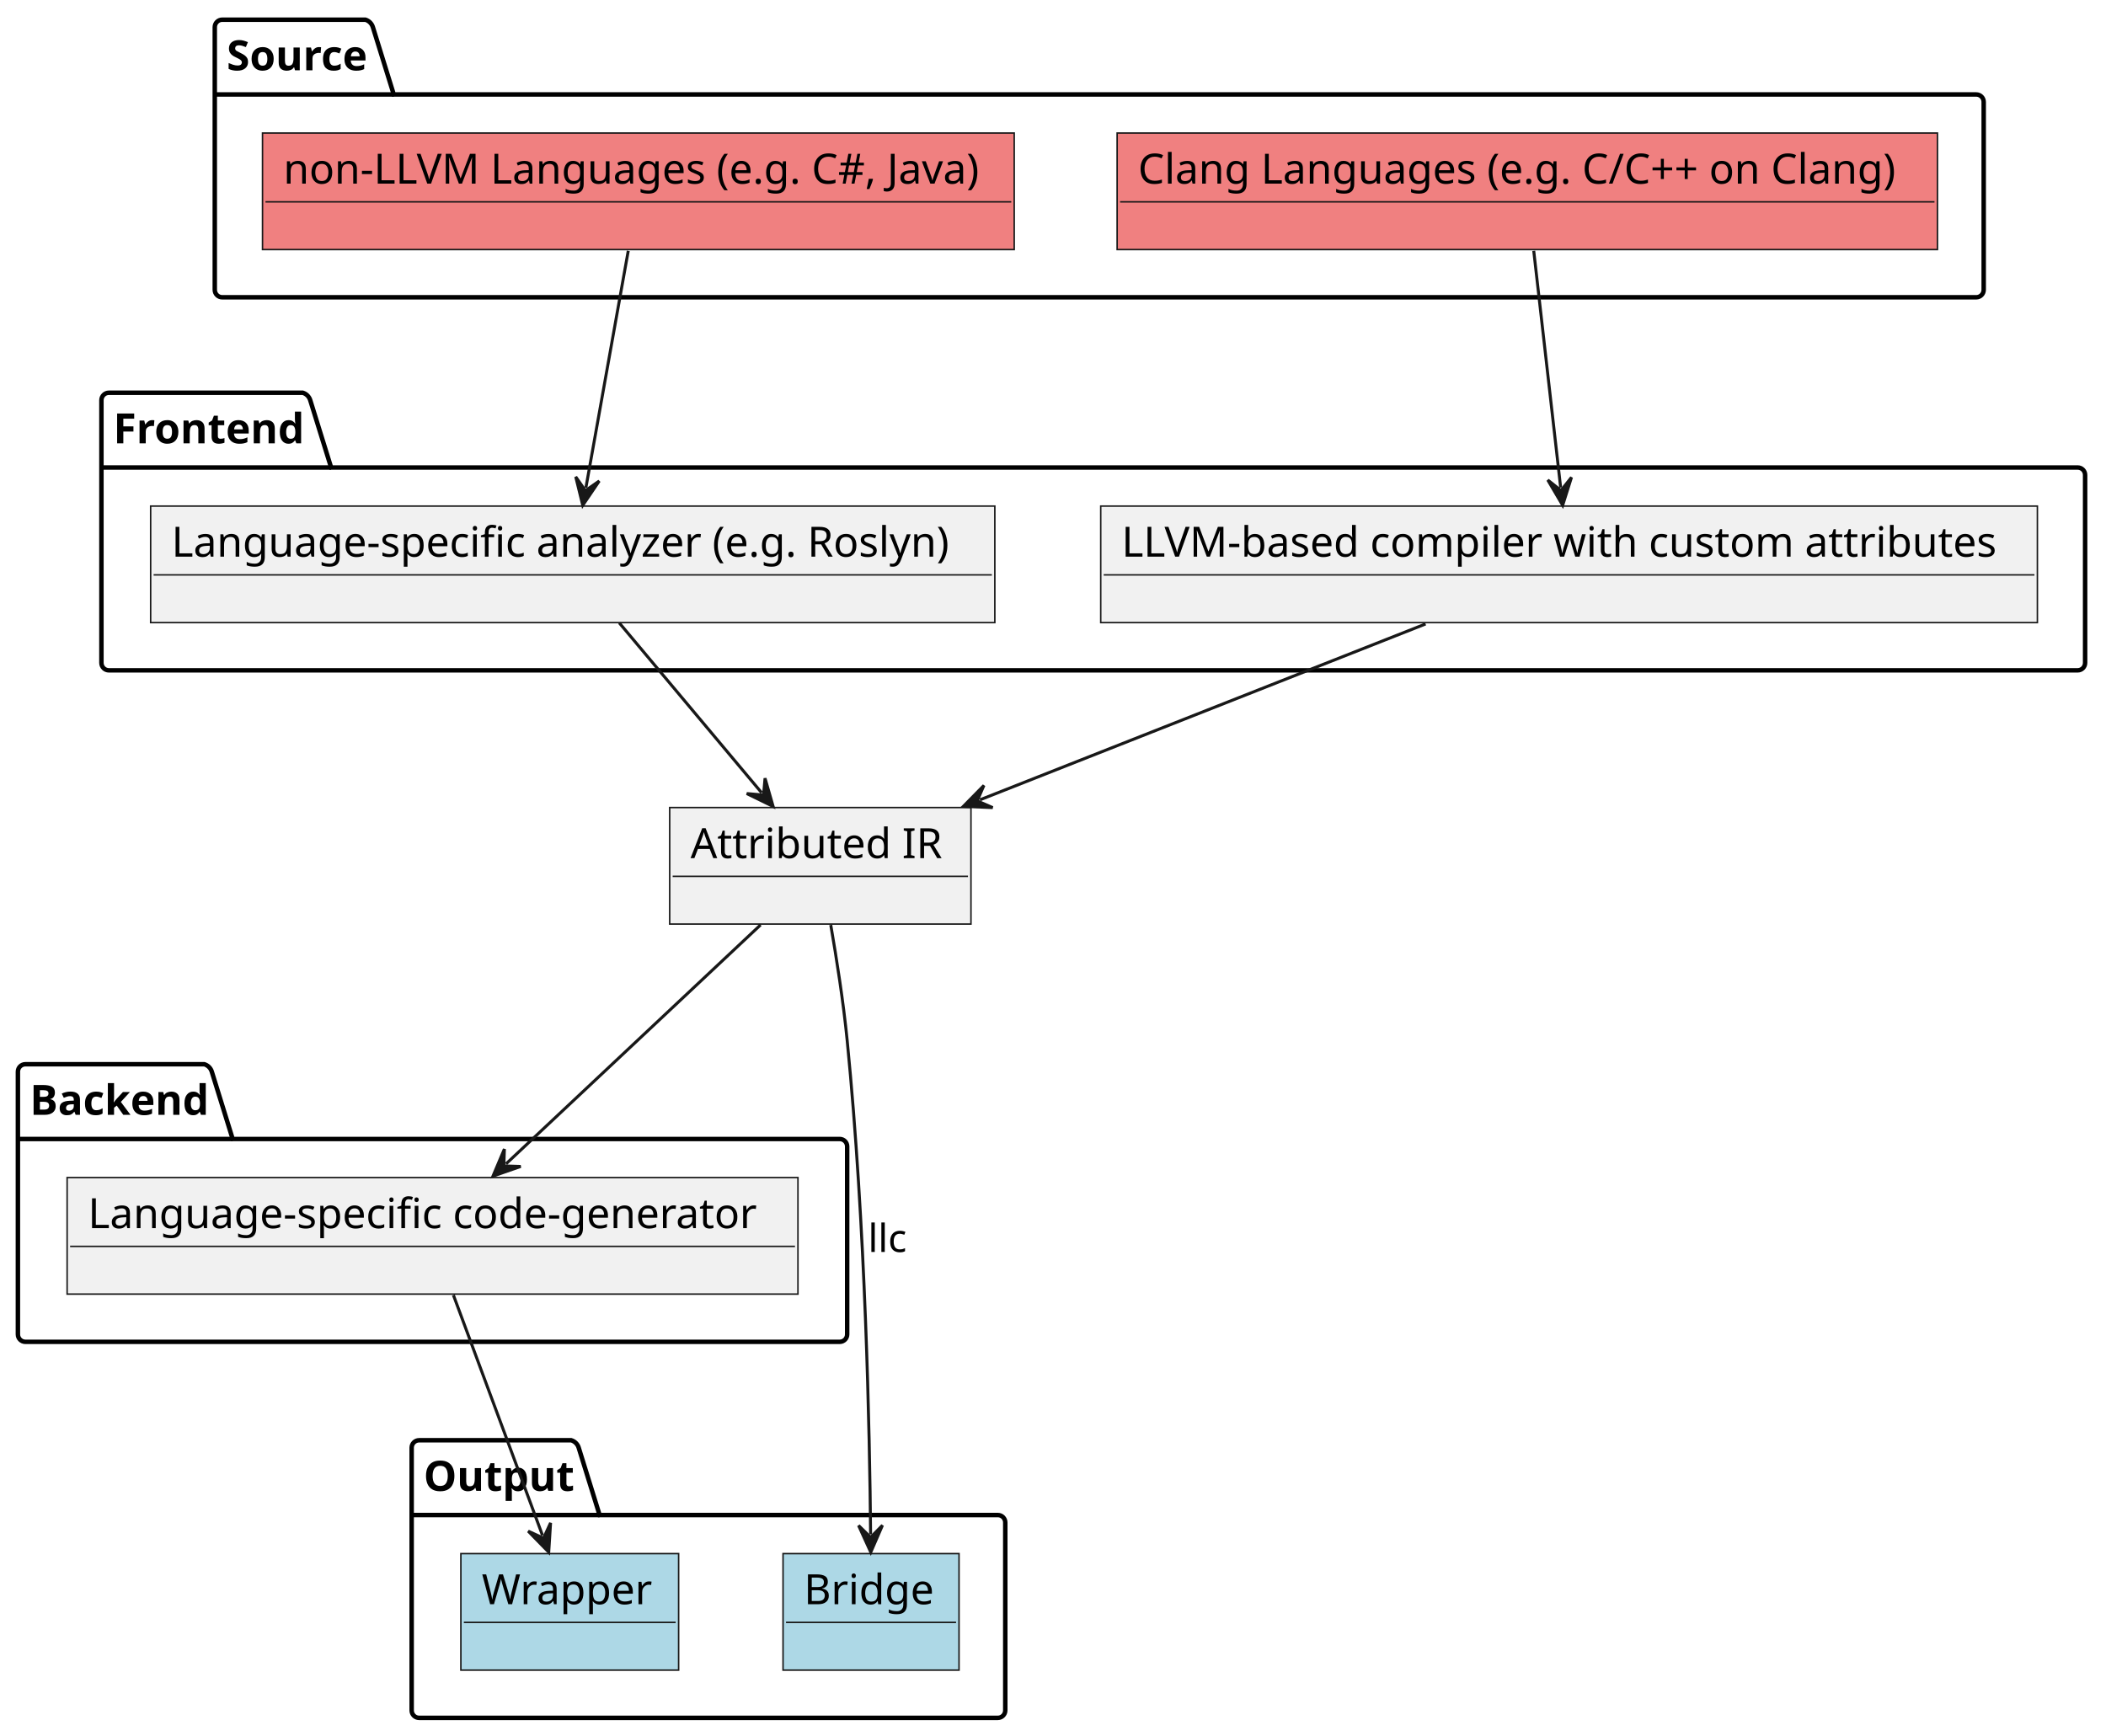
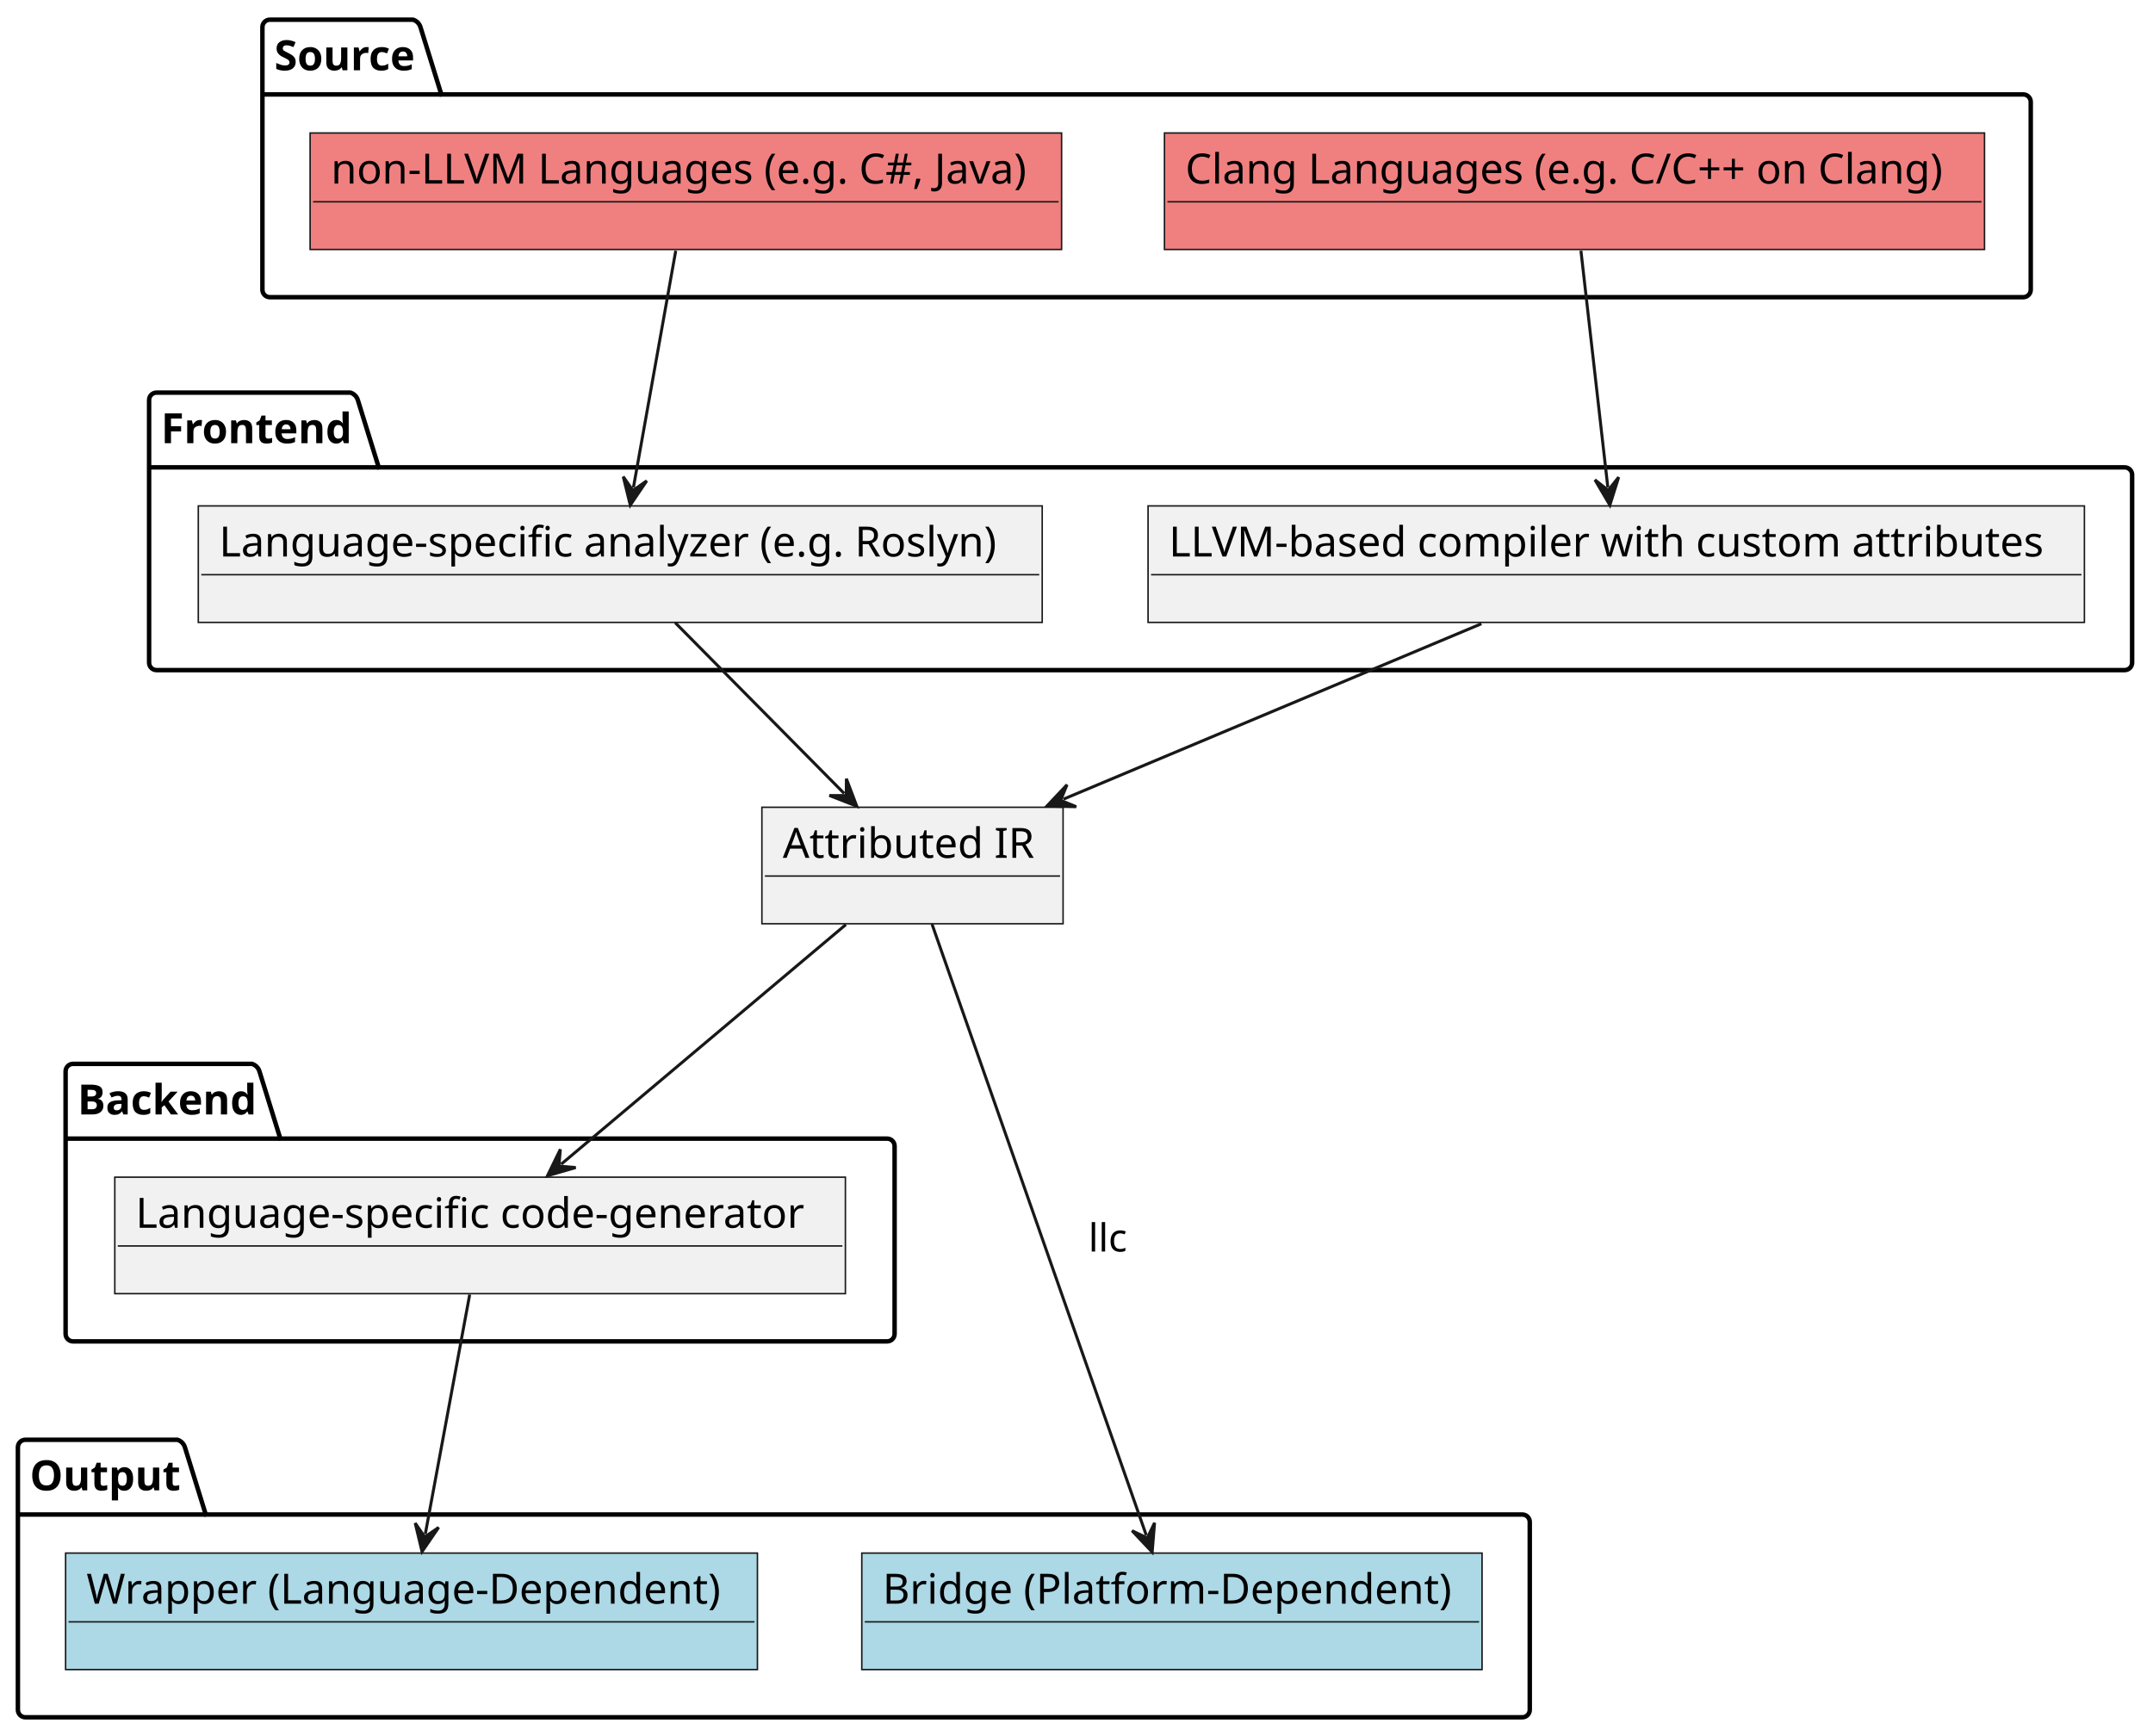
- <svg xmlns="http://www.w3.org/2000/svg" contentStyleType="text/css" height="582px" preserveAspectRatio="none" style="width:706px;height:582px;background:#FFFFFF;" version="1.1" viewBox="0 0 706 582" width="706px" zoomAndPan="magnify">
+ <svg xmlns="http://www.w3.org/2000/svg" contentStyleType="text/css" height="582px" preserveAspectRatio="none" style="width:722px;height:582px;background:#FFFFFF;" version="1.1" viewBox="0 0 722 582" width="722px" zoomAndPan="magnify">
  <defs />
  <g>
    <g id="cluster_Source">
-       <path d="M74.5,6.602 L122.5,6.602 A3.75,3.75 0 0 1 125,9.102 L132,31.67 L662.5,31.67 A2.5,2.5 0 0 1 665,34.17 L665,97.172 A2.5,2.5 0 0 1 662.5,99.672 L74.5,99.672 A2.5,2.5 0 0 1 72,97.172 L72,9.102 A2.5,2.5 0 0 1 74.5,6.602 " fill="none" style="stroke:#000000;stroke-width:1.5;" />
-       <line style="stroke:#000000;stroke-width:1.5;" x1="72" x2="132" y1="31.67" y2="31.67" />
-       <text fill="#000000" font-family="sans-serif" font-size="14" font-weight="bold" lengthAdjust="spacing" textLength="47" x="76" y="23.568">Source</text>
+       <path d="M90.5,6.602 L138.5,6.602 A3.75,3.75 0 0 1 141,9.102 L148,31.67 L678.5,31.67 A2.5,2.5 0 0 1 681,34.17 L681,97.172 A2.5,2.5 0 0 1 678.5,99.672 L90.5,99.672 A2.5,2.5 0 0 1 88,97.172 L88,9.102 A2.5,2.5 0 0 1 90.5,6.602 " fill="none" style="stroke:#000000;stroke-width:1.5;" />
+       <line style="stroke:#000000;stroke-width:1.5;" x1="88" x2="148" y1="31.67" y2="31.67" />
+       <text fill="#000000" font-family="sans-serif" font-size="14" font-weight="bold" lengthAdjust="spacing" textLength="47" x="92" y="23.568">Source</text>
    </g>
    <g id="cluster_Frontend">
-       <path d="M36.5,131.672 L101.5,131.672 A3.75,3.75 0 0 1 104,134.172 L111,156.74 L696.5,156.74 A2.5,2.5 0 0 1 699,159.24 L699,222.242 A2.5,2.5 0 0 1 696.5,224.742 L36.5,224.742 A2.5,2.5 0 0 1 34,222.242 L34,134.172 A2.5,2.5 0 0 1 36.5,131.672 " fill="none" style="stroke:#000000;stroke-width:1.5;" />
-       <line style="stroke:#000000;stroke-width:1.5;" x1="34" x2="111" y1="156.74" y2="156.74" />
-       <text fill="#000000" font-family="sans-serif" font-size="14" font-weight="bold" lengthAdjust="spacing" textLength="64" x="38" y="148.638">Frontend</text>
+       <path d="M52.5,131.672 L117.5,131.672 A3.75,3.75 0 0 1 120,134.172 L127,156.74 L712.5,156.74 A2.5,2.5 0 0 1 715,159.24 L715,222.242 A2.5,2.5 0 0 1 712.5,224.742 L52.5,224.742 A2.5,2.5 0 0 1 50,222.242 L50,134.172 A2.5,2.5 0 0 1 52.5,131.672 " fill="none" style="stroke:#000000;stroke-width:1.5;" />
+       <line style="stroke:#000000;stroke-width:1.5;" x1="50" x2="127" y1="156.74" y2="156.74" />
+       <text fill="#000000" font-family="sans-serif" font-size="14" font-weight="bold" lengthAdjust="spacing" textLength="64" x="54" y="148.638">Frontend</text>
    </g>
    <g id="cluster_Backend">
-       <path d="M8.5,356.802 L68.5,356.802 A3.75,3.75 0 0 1 71,359.302 L78,381.87 L281.5,381.87 A2.5,2.5 0 0 1 284,384.37 L284,447.372 A2.5,2.5 0 0 1 281.5,449.872 L8.5,449.872 A2.5,2.5 0 0 1 6,447.372 L6,359.302 A2.5,2.5 0 0 1 8.5,356.802 " fill="none" style="stroke:#000000;stroke-width:1.5;" />
-       <line style="stroke:#000000;stroke-width:1.5;" x1="6" x2="78" y1="381.87" y2="381.87" />
-       <text fill="#000000" font-family="sans-serif" font-size="14" font-weight="bold" lengthAdjust="spacing" textLength="59" x="10" y="373.768">Backend</text>
+       <path d="M24.5,356.802 L84.5,356.802 A3.75,3.75 0 0 1 87,359.302 L94,381.87 L297.5,381.87 A2.5,2.5 0 0 1 300,384.37 L300,447.372 A2.5,2.5 0 0 1 297.5,449.872 L24.5,449.872 A2.5,2.5 0 0 1 22,447.372 L22,359.302 A2.5,2.5 0 0 1 24.5,356.802 " fill="none" style="stroke:#000000;stroke-width:1.5;" />
+       <line style="stroke:#000000;stroke-width:1.5;" x1="22" x2="94" y1="381.87" y2="381.87" />
+       <text fill="#000000" font-family="sans-serif" font-size="14" font-weight="bold" lengthAdjust="spacing" textLength="59" x="26" y="373.768">Backend</text>
    </g>
    <g id="cluster_Output">
-       <path d="M140.5,482.872 L191.5,482.872 A3.75,3.75 0 0 1 194,485.372 L201,507.94 L334.5,507.94 A2.5,2.5 0 0 1 337,510.44 L337,573.442 A2.5,2.5 0 0 1 334.5,575.942 L140.5,575.942 A2.5,2.5 0 0 1 138,573.442 L138,485.372 A2.5,2.5 0 0 1 140.5,482.872 " fill="none" style="stroke:#000000;stroke-width:1.5;" />
-       <line style="stroke:#000000;stroke-width:1.5;" x1="138" x2="201" y1="507.94" y2="507.94" />
-       <text fill="#000000" font-family="sans-serif" font-size="14" font-weight="bold" lengthAdjust="spacing" textLength="50" x="142" y="499.838">Output</text>
+       <path d="M8.5,482.872 L59.5,482.872 A3.75,3.75 0 0 1 62,485.372 L69,507.94 L510.5,507.94 A2.5,2.5 0 0 1 513,510.44 L513,573.442 A2.5,2.5 0 0 1 510.5,575.942 L8.5,575.942 A2.5,2.5 0 0 1 6,573.442 L6,485.372 A2.5,2.5 0 0 1 8.5,482.872 " fill="none" style="stroke:#000000;stroke-width:1.5;" />
+       <line style="stroke:#000000;stroke-width:1.5;" x1="6" x2="69" y1="507.94" y2="507.94" />
+       <text fill="#000000" font-family="sans-serif" font-size="14" font-weight="bold" lengthAdjust="spacing" textLength="50" x="10" y="499.838">Output</text>
    </g>
    <g id="elem_NL">
-       <rect fill="#F08080" height="39.068" style="stroke:#181818;stroke-width:0.5;" width="252" x="88" y="44.602" />
-       <text fill="#000000" font-family="sans-serif" font-size="14" lengthAdjust="spacing" textLength="238" x="95" y="61.568">non-LLVM Languages (e.g. C#, Java)</text>
-       <line style="stroke:#181818;stroke-width:0.5;" x1="89" x2="339" y1="67.67" y2="67.67" />
+       <rect fill="#F08080" height="39.068" style="stroke:#181818;stroke-width:0.5;" width="252" x="104" y="44.602" />
+       <text fill="#000000" font-family="sans-serif" font-size="14" lengthAdjust="spacing" textLength="238" x="111" y="61.568">non-LLVM Languages (e.g. C#, Java)</text>
+       <line style="stroke:#181818;stroke-width:0.5;" x1="105" x2="355" y1="67.67" y2="67.67" />
    </g>
    <g id="elem_LL">
-       <rect fill="#F08080" height="39.068" style="stroke:#181818;stroke-width:0.5;" width="275" x="374.5" y="44.602" />
-       <text fill="#000000" font-family="sans-serif" font-size="14" lengthAdjust="spacing" textLength="261" x="381.5" y="61.568">Clang Languages (e.g. C/C++ on Clang)</text>
-       <line style="stroke:#181818;stroke-width:0.5;" x1="375.5" x2="648.5" y1="67.67" y2="67.67" />
+       <rect fill="#F08080" height="39.068" style="stroke:#181818;stroke-width:0.5;" width="275" x="390.5" y="44.602" />
+       <text fill="#000000" font-family="sans-serif" font-size="14" lengthAdjust="spacing" textLength="261" x="397.5" y="61.568">Clang Languages (e.g. C/C++ on Clang)</text>
+       <line style="stroke:#181818;stroke-width:0.5;" x1="391.5" x2="664.5" y1="67.67" y2="67.67" />
    </g>
    <g id="elem_LSA">
-       <rect fill="#F1F1F1" height="39.068" style="stroke:#181818;stroke-width:0.5;" width="283" x="50.5" y="169.672" />
-       <text fill="#000000" font-family="sans-serif" font-size="14" lengthAdjust="spacing" textLength="269" x="57.5" y="186.638">Language-specific analyzer (e.g. Roslyn)</text>
-       <line style="stroke:#181818;stroke-width:0.5;" x1="51.5" x2="332.5" y1="192.74" y2="192.74" />
+       <rect fill="#F1F1F1" height="39.068" style="stroke:#181818;stroke-width:0.5;" width="283" x="66.5" y="169.672" />
+       <text fill="#000000" font-family="sans-serif" font-size="14" lengthAdjust="spacing" textLength="269" x="73.5" y="186.638">Language-specific analyzer (e.g. Roslyn)</text>
+       <line style="stroke:#181818;stroke-width:0.5;" x1="67.5" x2="348.5" y1="192.74" y2="192.74" />
    </g>
    <g id="elem_LC">
-       <rect fill="#F1F1F1" height="39.068" style="stroke:#181818;stroke-width:0.5;" width="314" x="369" y="169.672" />
-       <text fill="#000000" font-family="sans-serif" font-size="14" lengthAdjust="spacing" textLength="300" x="376" y="186.638">LLVM-based compiler with custom attributes</text>
-       <line style="stroke:#181818;stroke-width:0.5;" x1="370" x2="682" y1="192.74" y2="192.74" />
+       <rect fill="#F1F1F1" height="39.068" style="stroke:#181818;stroke-width:0.5;" width="314" x="385" y="169.672" />
+       <text fill="#000000" font-family="sans-serif" font-size="14" lengthAdjust="spacing" textLength="300" x="392" y="186.638">LLVM-based compiler with custom attributes</text>
+       <line style="stroke:#181818;stroke-width:0.5;" x1="386" x2="698" y1="192.74" y2="192.74" />
    </g>
    <g id="elem_LSCG">
-       <rect fill="#F1F1F1" height="39.068" style="stroke:#181818;stroke-width:0.5;" width="245" x="22.5" y="394.802" />
-       <text fill="#000000" font-family="sans-serif" font-size="14" lengthAdjust="spacing" textLength="231" x="29.5" y="411.768">Language-specific code-generator</text>
-       <line style="stroke:#181818;stroke-width:0.5;" x1="23.5" x2="266.5" y1="417.87" y2="417.87" />
+       <rect fill="#F1F1F1" height="39.068" style="stroke:#181818;stroke-width:0.5;" width="245" x="38.5" y="394.802" />
+       <text fill="#000000" font-family="sans-serif" font-size="14" lengthAdjust="spacing" textLength="231" x="45.5" y="411.768">Language-specific code-generator</text>
+       <line style="stroke:#181818;stroke-width:0.5;" x1="39.5" x2="282.5" y1="417.87" y2="417.87" />
    </g>
    <g id="elem_Bridge">
-       <rect fill="#ADD8E6" height="39.068" style="stroke:#181818;stroke-width:0.5;" width="59" x="262.5" y="520.872" />
-       <text fill="#000000" font-family="sans-serif" font-size="14" lengthAdjust="spacing" textLength="45" x="269.5" y="537.838">Bridge</text>
-       <line style="stroke:#181818;stroke-width:0.5;" x1="263.5" x2="320.5" y1="543.94" y2="543.94" />
+       <rect fill="#ADD8E6" height="39.068" style="stroke:#181818;stroke-width:0.5;" width="208" x="289" y="520.872" />
+       <text fill="#000000" font-family="sans-serif" font-size="14" lengthAdjust="spacing" textLength="194" x="296" y="537.838">Bridge (Platform-Dependent)</text>
+       <line style="stroke:#181818;stroke-width:0.5;" x1="290" x2="496" y1="543.94" y2="543.94" />
    </g>
    <g id="elem_Wrapper">
-       <rect fill="#ADD8E6" height="39.068" style="stroke:#181818;stroke-width:0.5;" width="73" x="154.5" y="520.872" />
-       <text fill="#000000" font-family="sans-serif" font-size="14" lengthAdjust="spacing" textLength="59" x="161.5" y="537.838">Wrapper</text>
-       <line style="stroke:#181818;stroke-width:0.5;" x1="155.5" x2="226.5" y1="543.94" y2="543.94" />
+       <rect fill="#ADD8E6" height="39.068" style="stroke:#181818;stroke-width:0.5;" width="232" x="22" y="520.872" />
+       <text fill="#000000" font-family="sans-serif" font-size="14" lengthAdjust="spacing" textLength="218" x="29" y="537.838">Wrapper (Language-Dependent)</text>
+       <line style="stroke:#181818;stroke-width:0.5;" x1="23" x2="253" y1="543.94" y2="543.94" />
    </g>
    <g id="elem_IR">
-       <rect fill="#F1F1F1" height="39.068" style="stroke:#181818;stroke-width:0.5;" width="101" x="224.5" y="270.742" />
-       <text fill="#000000" font-family="sans-serif" font-size="14" lengthAdjust="spacing" textLength="87" x="231.5" y="287.708">Attributed IR</text>
-       <line style="stroke:#181818;stroke-width:0.5;" x1="225.5" x2="324.5" y1="293.81" y2="293.81" />
+       <rect fill="#F1F1F1" height="39.068" style="stroke:#181818;stroke-width:0.5;" width="101" x="255.5" y="270.742" />
+       <text fill="#000000" font-family="sans-serif" font-size="14" lengthAdjust="spacing" textLength="87" x="262.5" y="287.708">Attributed IR</text>
+       <line style="stroke:#181818;stroke-width:0.5;" x1="256.5" x2="355.5" y1="293.81" y2="293.81" />
    </g>
    <g id="link_NL_LSA">
-       <path codeLine="152" d="M210.61,84.092 C206.46,107.292 200.546,140.406 196.416,163.516 " fill="none" id="NL-to-LSA" style="stroke:#181818;stroke-width:1.0;" />
-       <polygon fill="#181818" points="195.36,169.422,200.881,161.266,196.24,164.5,193.006,159.859,195.36,169.422" style="stroke:#181818;stroke-width:1.0;" />
+       <path codeLine="152" d="M226.61,84.092 C222.46,107.292 216.546,140.406 212.416,163.516 " fill="none" id="NL-to-LSA" style="stroke:#181818;stroke-width:1.0;" />
+       <polygon fill="#181818" points="211.36,169.422,216.881,161.266,212.24,164.5,209.006,159.859,211.36,169.422" style="stroke:#181818;stroke-width:1.0;" />
    </g>
    <g id="link_LSA_IR">
-       <path codeLine="153" d="M207.61,208.842 C222.36,226.442 240.506,248.104 255.326,265.784 " fill="none" id="LSA-to-IR" style="stroke:#181818;stroke-width:1.0;" />
-       <polygon fill="#181818" points="259.18,270.382,256.464,260.915,255.968,266.55,250.333,266.054,259.18,270.382" style="stroke:#181818;stroke-width:1.0;" />
+       <path codeLine="153" d="M226.43,208.842 C243.84,226.442 265.599,248.438 283.099,266.118 " fill="none" id="LSA-to-IR" style="stroke:#181818;stroke-width:1.0;" />
+       <polygon fill="#181818" points="287.32,270.382,283.832,261.172,283.803,266.828,278.146,266.8,287.32,270.382" style="stroke:#181818;stroke-width:1.0;" />
    </g>
    <g id="link_LL_LC">
-       <path codeLine="155" d="M514.16,84.092 C516.8,107.292 520.552,140.351 523.182,163.46 " fill="none" id="LL-to-LC" style="stroke:#181818;stroke-width:1.0;" />
-       <polygon fill="#181818" points="523.86,169.422,526.817,160.027,523.295,164.454,518.868,160.932,523.86,169.422" style="stroke:#181818;stroke-width:1.0;" />
+       <path codeLine="155" d="M530.16,84.092 C532.8,107.292 536.552,140.351 539.182,163.46 " fill="none" id="LL-to-LC" style="stroke:#181818;stroke-width:1.0;" />
+       <polygon fill="#181818" points="539.86,169.422,542.817,160.027,539.295,164.454,534.868,160.932,539.86,169.422" style="stroke:#181818;stroke-width:1.0;" />
    </g>
    <g id="link_LC_IR">
-       <path codeLine="156" d="M477.9,209.192 C433.35,226.772 373.021,250.59 328.521,268.15 " fill="none" id="LC-to-IR" style="stroke:#181818;stroke-width:1.0;" />
-       <polygon fill="#181818" points="322.94,270.352,332.78,270.769,327.591,268.517,329.844,263.328,322.94,270.352" style="stroke:#181818;stroke-width:1.0;" />
+       <path codeLine="156" d="M496.78,209.192 C454.88,226.772 398.442,250.47 356.603,268.03 " fill="none" id="LC-to-IR" style="stroke:#181818;stroke-width:1.0;" />
+       <polygon fill="#181818" points="351.07,270.352,360.917,270.557,355.68,268.417,357.821,263.181,351.07,270.352" style="stroke:#181818;stroke-width:1.0;" />
    </g>
    <g id="link_IR_Bridge">
-       <path codeLine="158" d="M278.5,310.122 C280.44,321.322 282.72,335.832 284,348.802 C290.19,411.432 291.546,480.092 291.856,514.422 " fill="none" id="IR-to-Bridge" style="stroke:#181818;stroke-width:1.0;" />
-       <polygon fill="#181818" points="291.91,520.422,295.829,511.386,291.865,515.422,287.829,511.459,291.91,520.422" style="stroke:#181818;stroke-width:1.0;" />
-       <text fill="#000000" font-family="sans-serif" font-size="13" lengthAdjust="spacing" textLength="12" x="291" y="419.739">llc</text>
+       <path codeLine="158" d="M312.54,309.922 C328.66,355.912 368.195,468.67 384.395,514.88 " fill="none" id="IR-to-Bridge" style="stroke:#181818;stroke-width:1.0;" />
+       <polygon fill="#181818" points="386.38,520.542,387.177,510.725,384.726,515.823,379.628,513.372,386.38,520.542" style="stroke:#181818;stroke-width:1.0;" />
+       <text fill="#000000" font-family="sans-serif" font-size="13" lengthAdjust="spacing" textLength="12" x="365" y="419.739">llc</text>
    </g>
    <g id="link_IR_LSCG">
-       <path codeLine="160" d="M254.97,310.082 C230.61,332.952 194.105,367.236 169.635,390.205 " fill="none" id="IR-to-LSCG" style="stroke:#181818;stroke-width:1.0;" />
-       <polygon fill="#181818" points="165.26,394.312,174.56,391.069,168.905,390.89,169.084,385.236,165.26,394.312" style="stroke:#181818;stroke-width:1.0;" />
+       <path codeLine="160" d="M283.66,310.082 C256.49,332.952 215.48,367.478 188.19,390.448 " fill="none" id="IR-to-LSCG" style="stroke:#181818;stroke-width:1.0;" />
+       <polygon fill="#181818" points="183.6,394.312,193.061,391.577,187.425,391.092,187.91,385.456,183.6,394.312" style="stroke:#181818;stroke-width:1.0;" />
    </g>
    <g id="link_LSCG_Wrapper">
-       <path codeLine="161" d="M151.99,434.182 C160.63,457.502 173.184,491.356 181.864,514.766 " fill="none" id="LSCG-to-Wrapper" style="stroke:#181818;stroke-width:1.0;" />
-       <polygon fill="#181818" points="183.95,520.392,184.572,510.563,182.212,515.704,177.071,513.344,183.95,520.392" style="stroke:#181818;stroke-width:1.0;" />
+       <path codeLine="161" d="M157.51,434.182 C153.18,457.502 146.951,491.082 142.621,514.492 " fill="none" id="LSCG-to-Wrapper" style="stroke:#181818;stroke-width:1.0;" />
+       <polygon fill="#181818" points="141.53,520.392,147.1,512.27,142.439,515.475,139.234,510.815,141.53,520.392" style="stroke:#181818;stroke-width:1.0;" />
    </g>
  </g>
</svg>
